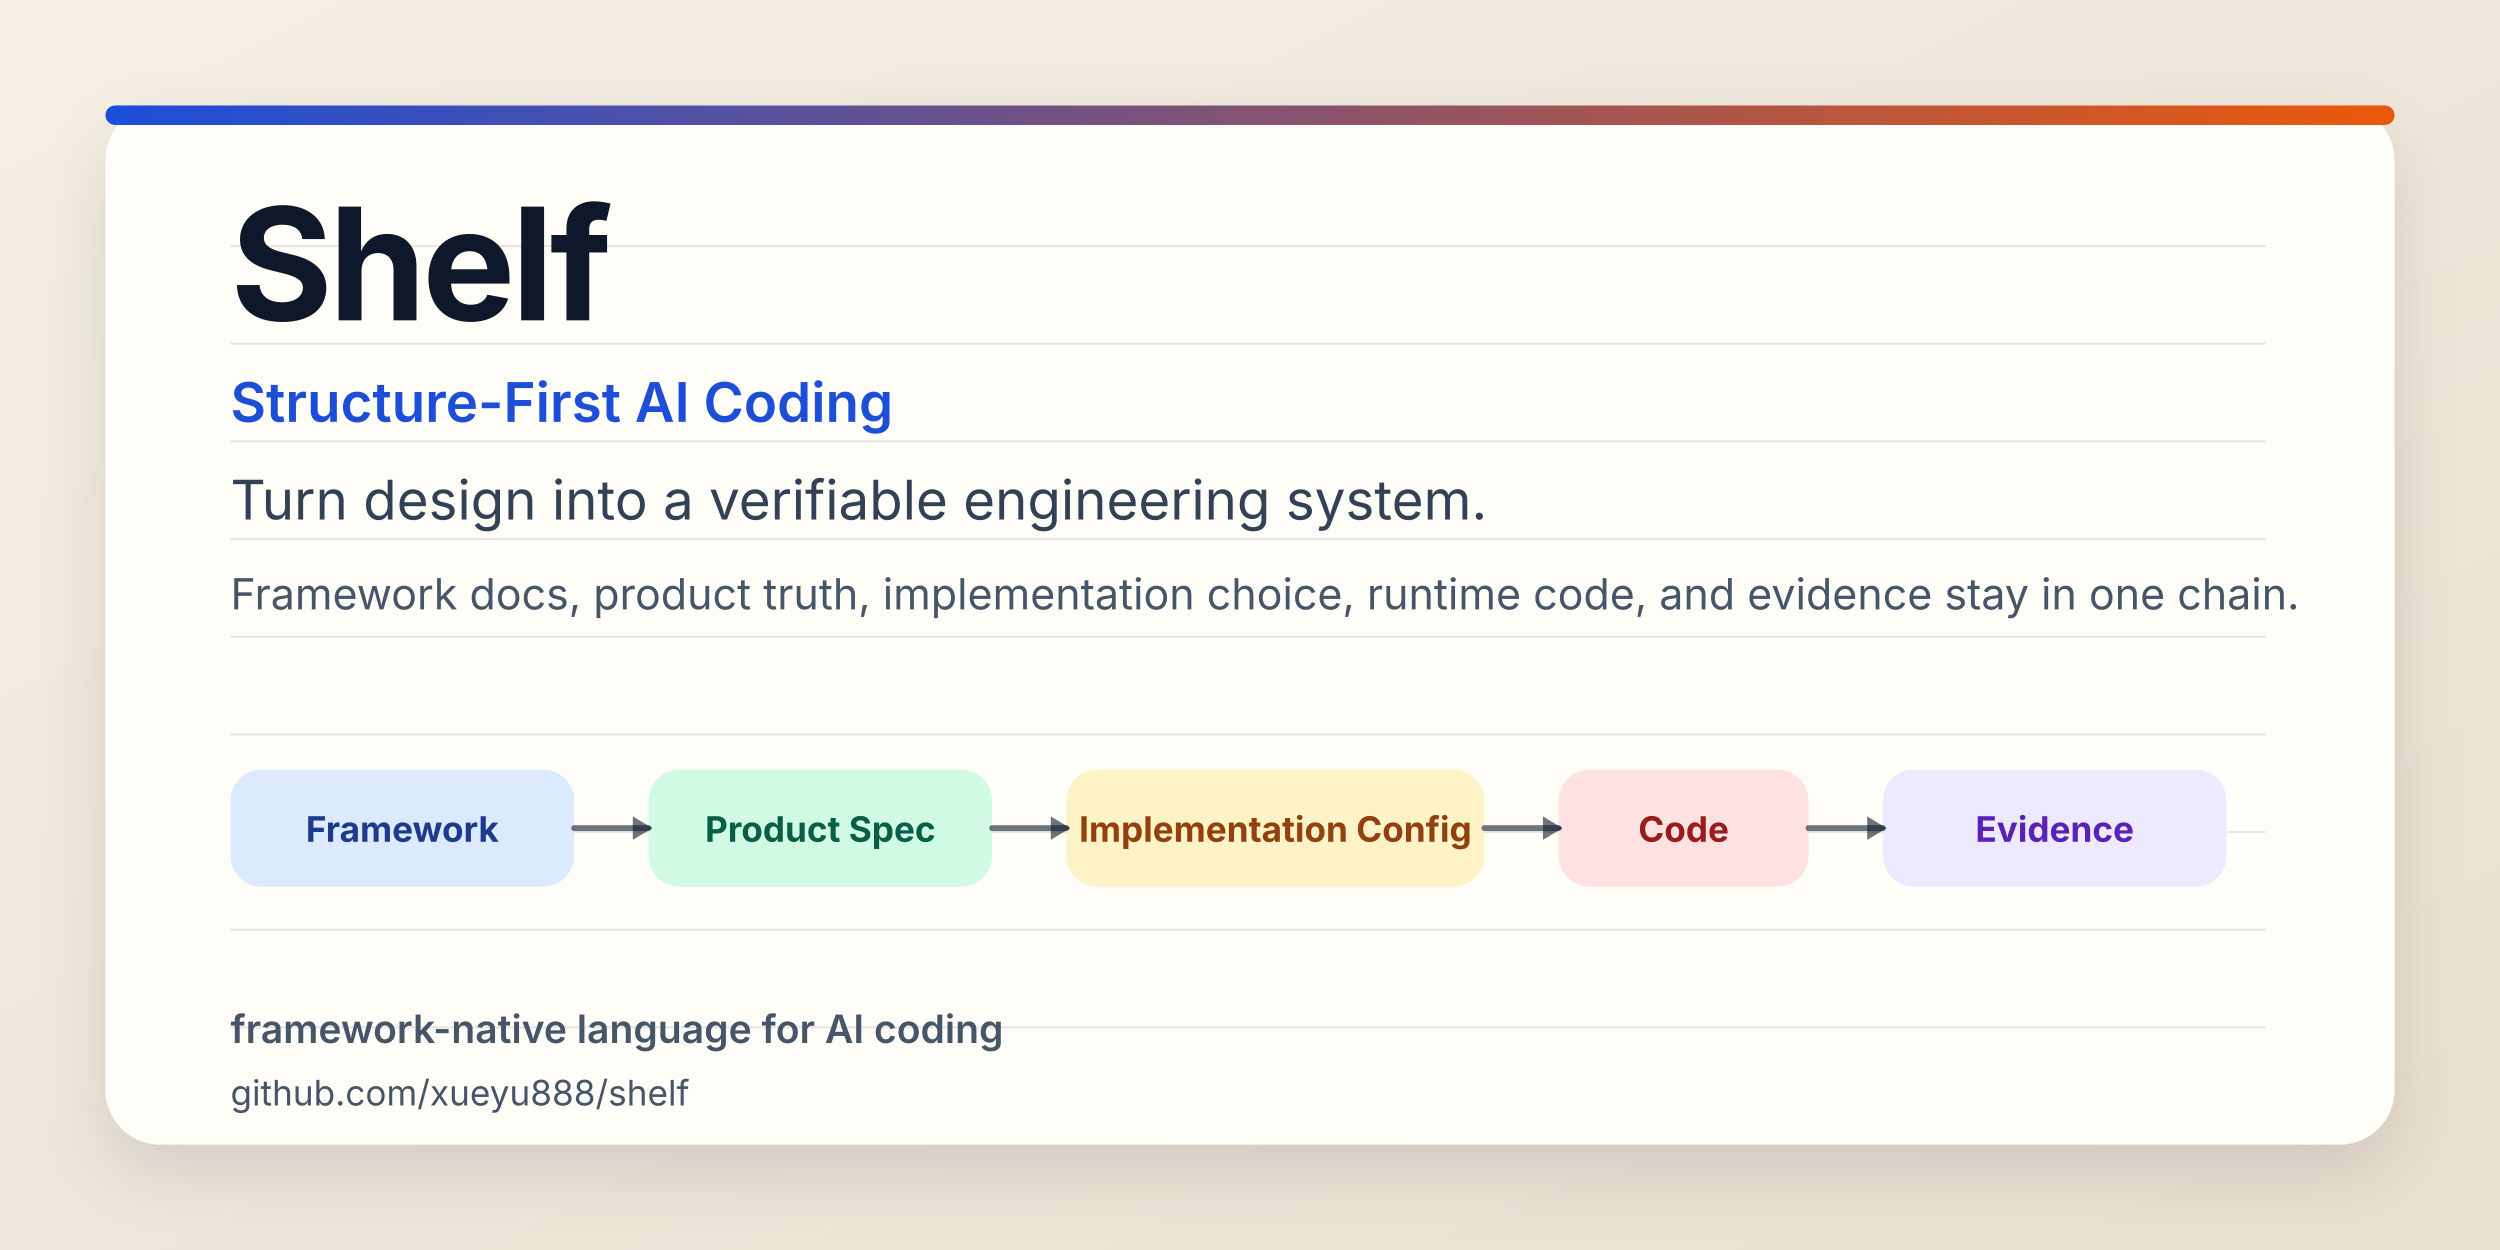
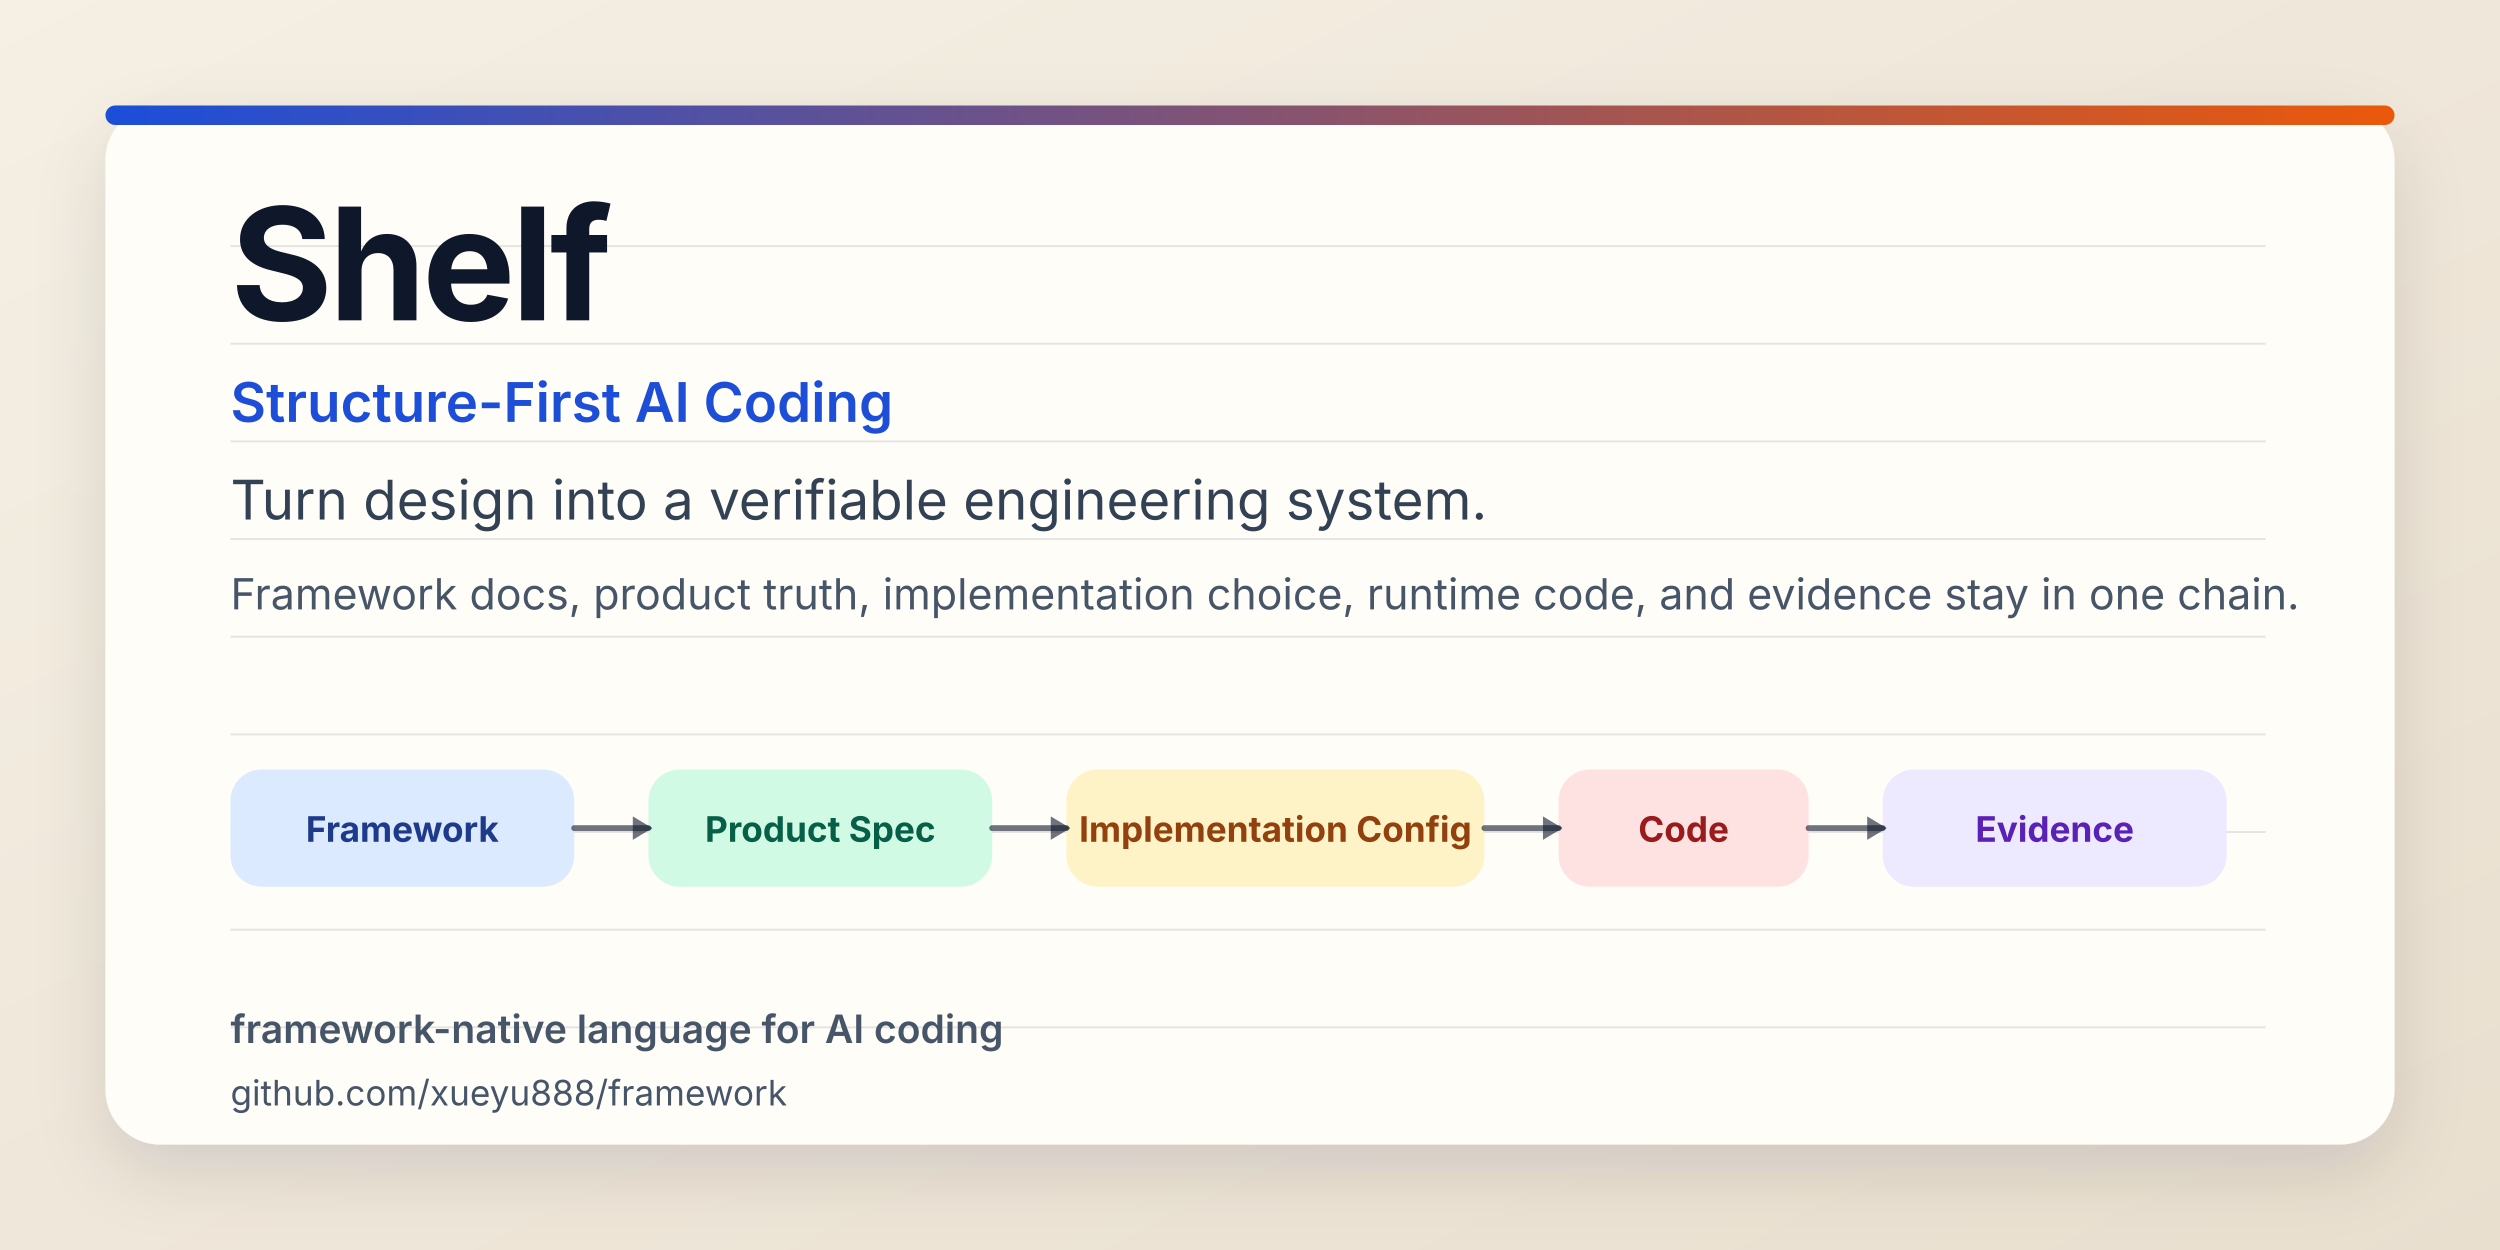
<svg xmlns="http://www.w3.org/2000/svg" width="1280" height="640" viewBox="0 0 1280 640" role="img" aria-labelledby="title desc">
  <defs>
    <linearGradient id="bg" x1="0" y1="0" x2="1" y2="1">
      <stop offset="0%" stop-color="#f5efe4" />
      <stop offset="100%" stop-color="#e9dfcf" />
    </linearGradient>
    <linearGradient id="bar" x1="0" y1="0" x2="1" y2="0">
      <stop offset="0%" stop-color="#1d4ed8" />
      <stop offset="100%" stop-color="#ea580c" />
    </linearGradient>
    <filter id="shadow" x="-10%" y="-10%" width="120%" height="120%">
      <feDropShadow dx="0" dy="14" stdDeviation="18" flood-color="#0f172a" flood-opacity="0.12" />
    </filter>
  </defs>
  <rect width="1280" height="640" fill="url(#bg)" />
  <rect x="54" y="54" width="1172" height="532" rx="28" fill="#fffdf8" filter="url(#shadow)" />
  <rect x="54" y="54" width="1172" height="10" rx="5" fill="url(#bar)" />
  <g opacity="0.12" stroke="#1e293b" stroke-width="1">
    <path d="M118 126 H1160" />
    <path d="M118 176 H1160" />
    <path d="M118 226 H1160" />
    <path d="M118 276 H1160" />
    <path d="M118 326 H1160" />
    <path d="M118 376 H1160" />
    <path d="M118 426 H1160" />
    <path d="M118 476 H1160" />
    <path d="M118 526 H1160" />
  </g>
  <g font-family="Inter, Segoe UI, Helvetica, Arial, sans-serif" fill="#0f172a">
    <text x="118" y="164" font-size="80" font-weight="700" letter-spacing="-2">Shelf</text>
    <text x="118" y="216" font-size="28" font-weight="600" fill="#1d4ed8">Structure-First AI Coding</text>
    <text x="118" y="266" font-size="28" font-weight="400" fill="#334155">
      Turn design into a verifiable engineering system.
    </text>
    <text x="118" y="312" font-size="22" font-weight="400" fill="#475569">
      Framework docs, product truth, implementation choice, runtime code, and evidence stay in one chain.
    </text>
  </g>
  <g font-family="Inter, Segoe UI, Helvetica, Arial, sans-serif" font-size="18" font-weight="700" text-anchor="middle">
    <rect x="118" y="394" width="176" height="60" rx="16" fill="#dbeafe" />
    <text x="206" y="431" fill="#1e3a8a">Framework</text>
    <rect x="332" y="394" width="176" height="60" rx="16" fill="#d1fae5" />
    <text x="420" y="431" fill="#065f46">Product Spec</text>
    <rect x="546" y="394" width="214" height="60" rx="16" fill="#fef3c7" />
    <text x="653" y="431" fill="#92400e">Implementation Config</text>
    <rect x="798" y="394" width="128" height="60" rx="16" fill="#fee2e2" />
    <text x="862" y="431" fill="#991b1b">Code</text>
    <rect x="964" y="394" width="176" height="60" rx="16" fill="#ede9fe" />
    <text x="1052" y="431" fill="#5b21b6">Evidence</text>
  </g>
  <g stroke="#0f172a" stroke-width="3" stroke-linecap="round" opacity="0.6">
    <path d="M294 424 H332" />
    <path d="M508 424 H546" />
    <path d="M760 424 H798" />
    <path d="M926 424 H964" />
  </g>
  <g fill="#0f172a" opacity="0.6">
    <path d="M324 418 l10 6 -10 6 z" />
    <path d="M538 418 l10 6 -10 6 z" />
    <path d="M790 418 l10 6 -10 6 z" />
    <path d="M956 418 l10 6 -10 6 z" />
  </g>
  <g font-family="Inter, Segoe UI, Helvetica, Arial, sans-serif" fill="#475569">
    <text x="118" y="534" font-size="20" font-weight="600">framework-native language for AI coding</text>
-     <text x="118" y="566" font-size="18" font-weight="400">github.com/xueyu888/shelf</text>
+     <text x="118" y="566" font-size="18" font-weight="400">github.com/xueyu888/framework</text>
  </g>
</svg>
